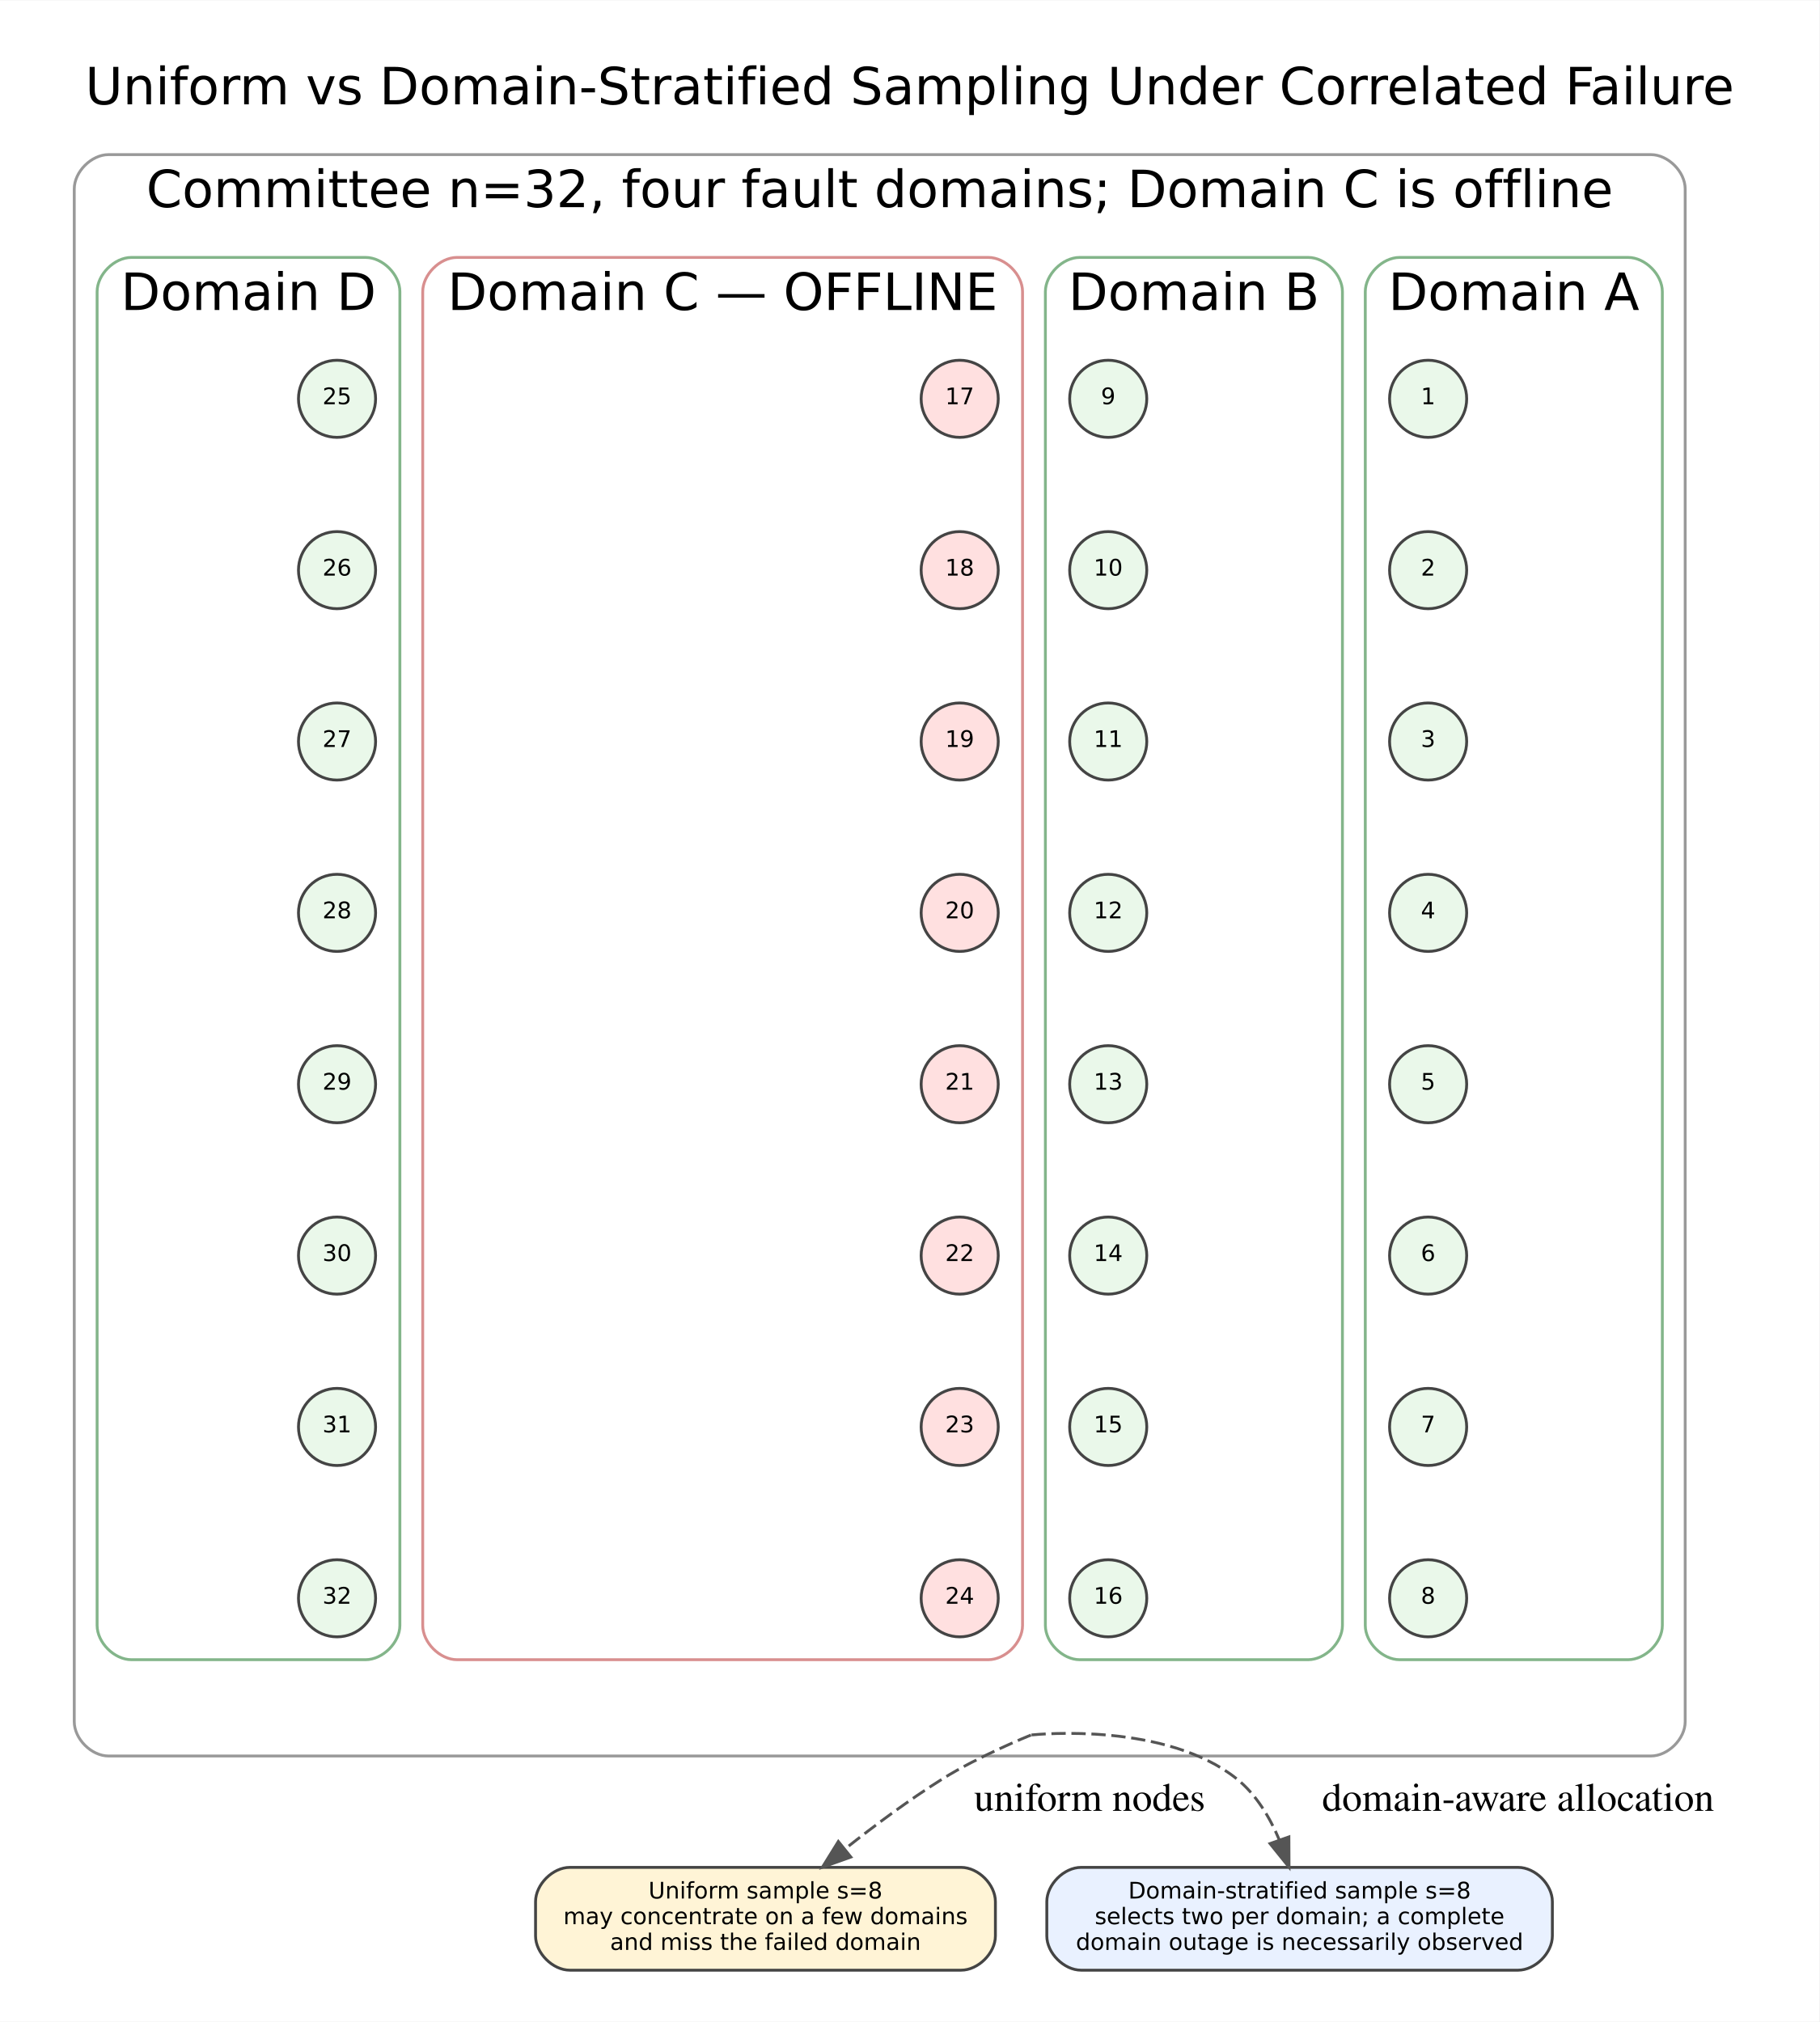
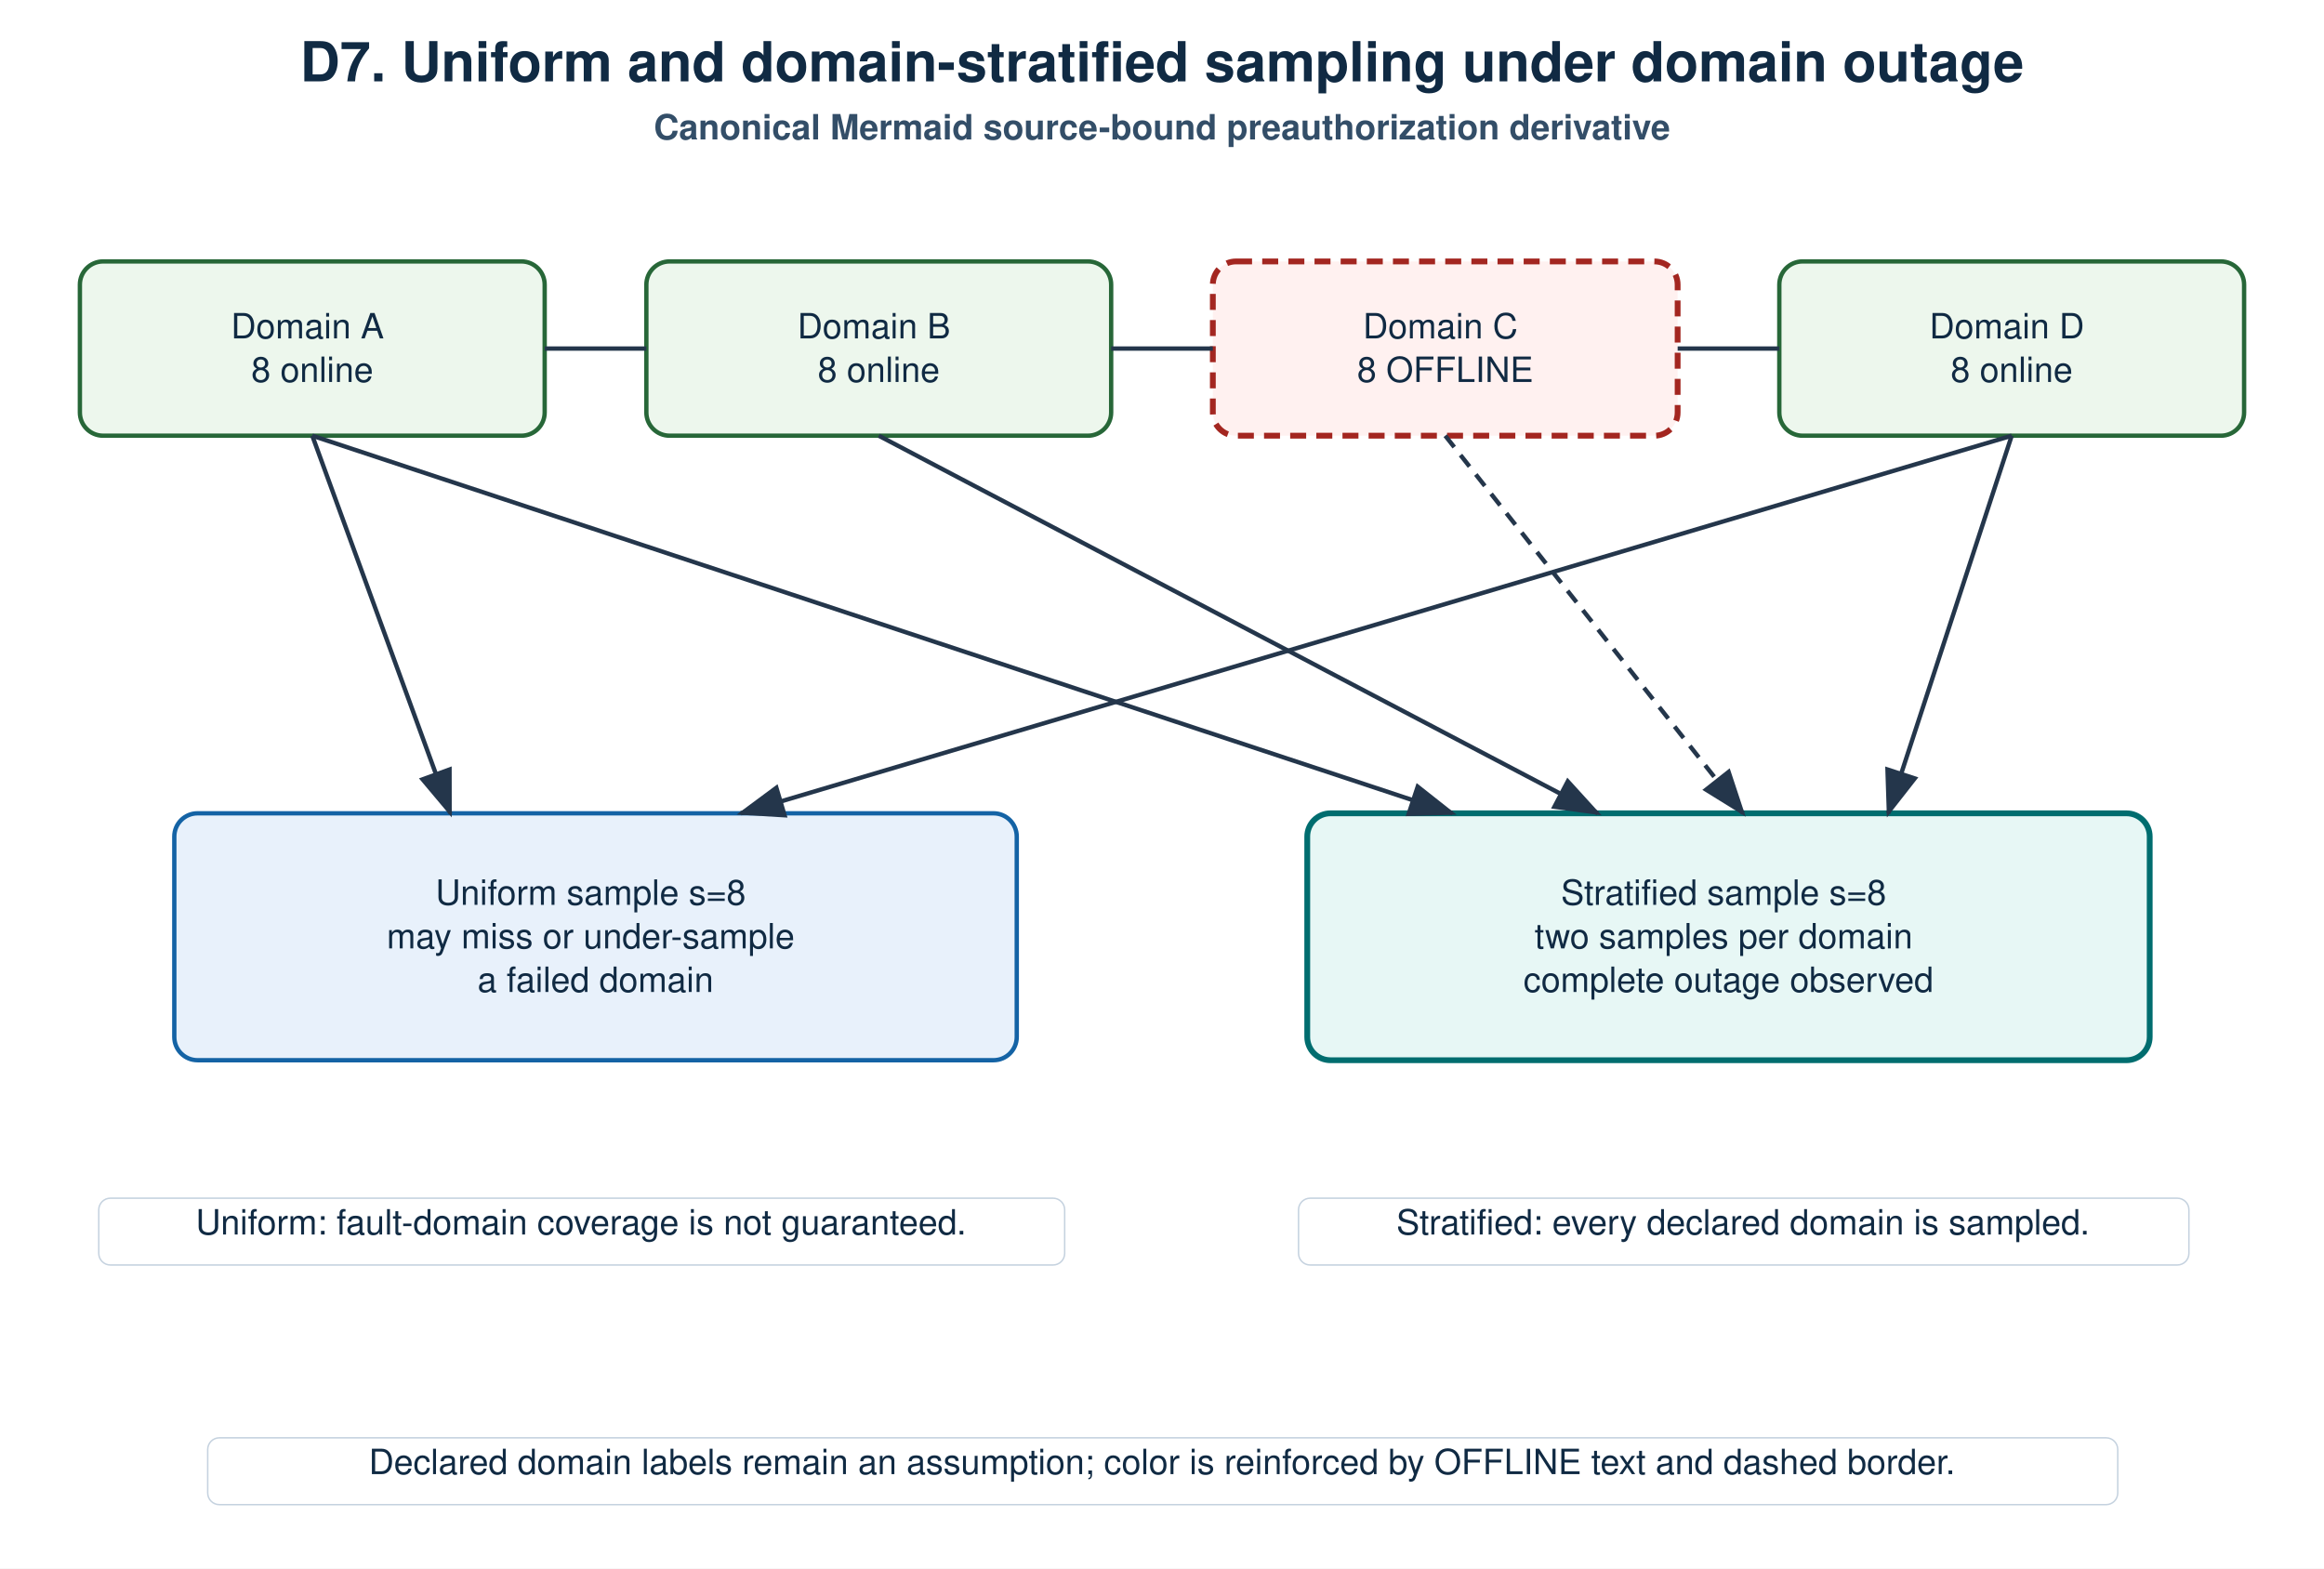
- <svg xmlns="http://www.w3.org/2000/svg" width="637pt" height="708pt" viewBox="0.00 0.00 637.00 707.72">
-   <g id="graph0" class="graph" transform="scale(1 1) rotate(0) translate(18 689.72)">
-     <polygon fill="white" stroke="transparent" points="-18,18 -18,-689.72 619,-689.72 619,18 -18,18" />
-     <text text-anchor="middle" x="300.5" y="-653.32" font-family="DejaVu Sans" font-size="18.00">Uniform vs Domain-Stratified Sampling Under Correlated Failure</text>
-     <g id="clust1" class="cluster">
-       <path fill="white" stroke="#999999" d="M20,-75C20,-75 560,-75 560,-75 566,-75 572,-81 572,-87 572,-87 572,-623.72 572,-623.72 572,-629.72 566,-635.72 560,-635.72 560,-635.72 20,-635.72 20,-635.72 14,-635.72 8,-629.72 8,-623.72 8,-623.72 8,-87 8,-87 8,-81 14,-75 20,-75" />
-       <text text-anchor="middle" x="290" y="-617.32" font-family="DejaVu Sans" font-size="18.00">Committee n=32, four fault domains; Domain C is offline</text>
-     </g>
-     <g id="clust2" class="cluster">
-       <path fill="white" stroke="#83b58a" d="M472,-108.72C472,-108.72 552,-108.72 552,-108.72 558,-108.72 564,-114.72 564,-120.72 564,-120.72 564,-587.72 564,-587.72 564,-593.72 558,-599.72 552,-599.72 552,-599.72 472,-599.72 472,-599.72 466,-599.72 460,-593.72 460,-587.72 460,-587.72 460,-120.72 460,-120.72 460,-114.72 466,-108.72 472,-108.72" />
-       <text text-anchor="middle" x="512" y="-581.32" font-family="DejaVu Sans" font-size="18.00">Domain A</text>
-     </g>
-     <g id="clust3" class="cluster">
-       <path fill="white" stroke="#83b58a" d="M360,-108.72C360,-108.72 440,-108.72 440,-108.72 446,-108.72 452,-114.72 452,-120.72 452,-120.72 452,-587.72 452,-587.72 452,-593.72 446,-599.72 440,-599.72 440,-599.72 360,-599.72 360,-599.72 354,-599.72 348,-593.72 348,-587.72 348,-587.72 348,-120.72 348,-120.72 348,-114.72 354,-108.72 360,-108.72" />
-       <text text-anchor="middle" x="400" y="-581.32" font-family="DejaVu Sans" font-size="18.00">Domain B</text>
-     </g>
-     <g id="clust4" class="cluster">
-       <path fill="white" stroke="#d88f8f" d="M142,-108.72C142,-108.72 328,-108.72 328,-108.72 334,-108.72 340,-114.72 340,-120.72 340,-120.72 340,-587.72 340,-587.72 340,-593.72 334,-599.72 328,-599.72 328,-599.72 142,-599.72 142,-599.72 136,-599.72 130,-593.72 130,-587.72 130,-587.72 130,-120.72 130,-120.72 130,-114.72 136,-108.72 142,-108.72" />
-       <text text-anchor="middle" x="235" y="-581.32" font-family="DejaVu Sans" font-size="18.00">Domain C — OFFLINE</text>
-     </g>
-     <g id="clust5" class="cluster">
-       <path fill="white" stroke="#83b58a" d="M28,-108.72C28,-108.72 110,-108.72 110,-108.72 116,-108.72 122,-114.72 122,-120.72 122,-120.72 122,-587.72 122,-587.72 122,-593.72 116,-599.72 110,-599.72 110,-599.72 28,-599.72 28,-599.72 22,-599.72 16,-593.72 16,-587.72 16,-587.72 16,-120.72 16,-120.72 16,-114.72 22,-108.72 28,-108.72" />
-       <text text-anchor="middle" x="69" y="-581.32" font-family="DejaVu Sans" font-size="18.00">Domain D</text>
-     </g>
-     <g id="node34" class="node">
-       <path fill="#fff4d6" stroke="#444444" d="M318.5,-36C318.5,-36 181.5,-36 181.5,-36 175.5,-36 169.5,-30 169.5,-24 169.5,-24 169.5,-12 169.5,-12 169.5,-6 175.5,0 181.5,0 181.5,0 318.5,0 318.5,0 324.5,0 330.5,-6 330.5,-12 330.5,-12 330.5,-24 330.5,-24 330.5,-30 324.5,-36 318.5,-36" />
-       <text text-anchor="middle" x="250" y="-25.1" font-family="DejaVu Sans" font-size="8.00">Uniform sample s=8</text>
-       <text text-anchor="middle" x="250" y="-16.1" font-family="DejaVu Sans" font-size="8.00">may concentrate on a few domains</text>
-       <text text-anchor="middle" x="250" y="-7.1" font-family="DejaVu Sans" font-size="8.00">and miss the failed domain</text>
-     </g>
-     <g id="edge33" class="edge">
-       <path fill="none" stroke="#555555" stroke-dasharray="5,2" d="M342.95,-82.34C341.88,-81.91 324.63,-74.91 312,-67 300.35,-59.7 288.24,-50.69 277.85,-42.46" />
-       <polygon fill="#555555" stroke="#555555" points="279.9,-39.62 269.92,-36.06 275.51,-45.07 279.9,-39.62" />
-       <text text-anchor="middle" x="363.5" y="-55.8" font-family="Times,serif" font-size="14.00">uniform nodes</text>
-     </g>
-     <g id="node35" class="node">
-       <path fill="#e9f1ff" stroke="#444444" d="M513.5,-36C513.5,-36 360.5,-36 360.5,-36 354.5,-36 348.5,-30 348.5,-24 348.5,-24 348.5,-12 348.5,-12 348.5,-6 354.5,0 360.5,0 360.5,0 513.5,0 513.5,0 519.5,0 525.5,-6 525.5,-12 525.5,-12 525.5,-24 525.5,-24 525.5,-30 519.5,-36 513.5,-36" />
-       <text text-anchor="middle" x="437" y="-25.1" font-family="DejaVu Sans" font-size="8.00">Domain-stratified sample s=8</text>
-       <text text-anchor="middle" x="437" y="-16.1" font-family="DejaVu Sans" font-size="8.00">selects two per domain; a complete</text>
-       <text text-anchor="middle" x="437" y="-7.1" font-family="DejaVu Sans" font-size="8.00">domain outage is necessarily observed</text>
-     </g>
-     <g id="edge34" class="edge">
-       <path fill="none" stroke="#555555" stroke-dasharray="5,2" d="M343.13,-82.37C345.88,-82.65 390.27,-86.82 415,-67 421.81,-61.54 426.6,-53.49 429.93,-45.55" />
-       <polygon fill="#555555" stroke="#555555" points="433.25,-46.67 433.3,-36.08 426.65,-44.33 433.25,-46.67" />
-       <text text-anchor="middle" x="513.5" y="-55.8" font-family="Times,serif" font-size="14.00">domain-aware allocation</text>
-     </g>
-     <g id="node2" class="node">
-       <ellipse fill="#eaf8ea" stroke="#444444" cx="482" cy="-550.22" rx="13.5" ry="13.5" />
-       <text text-anchor="middle" x="482" y="-548.32" font-family="DejaVu Sans" font-size="8.00">1</text>
-     </g>
-     <g id="node3" class="node">
-       <ellipse fill="#eaf8ea" stroke="#444444" cx="482" cy="-490.22" rx="13.5" ry="13.5" />
-       <text text-anchor="middle" x="482" y="-488.32" font-family="DejaVu Sans" font-size="8.00">2</text>
-     </g>
-     <g id="node4" class="node">
-       <ellipse fill="#eaf8ea" stroke="#444444" cx="482" cy="-430.22" rx="13.5" ry="13.5" />
-       <text text-anchor="middle" x="482" y="-428.32" font-family="DejaVu Sans" font-size="8.00">3</text>
-     </g>
-     <g id="node5" class="node">
-       <ellipse fill="#eaf8ea" stroke="#444444" cx="482" cy="-370.22" rx="13.5" ry="13.5" />
-       <text text-anchor="middle" x="482" y="-368.32" font-family="DejaVu Sans" font-size="8.00">4</text>
-     </g>
-     <g id="node6" class="node">
-       <ellipse fill="#eaf8ea" stroke="#444444" cx="482" cy="-310.22" rx="13.5" ry="13.5" />
-       <text text-anchor="middle" x="482" y="-308.32" font-family="DejaVu Sans" font-size="8.00">5</text>
-     </g>
-     <g id="node7" class="node">
-       <ellipse fill="#eaf8ea" stroke="#444444" cx="482" cy="-250.22" rx="13.5" ry="13.5" />
-       <text text-anchor="middle" x="482" y="-248.32" font-family="DejaVu Sans" font-size="8.00">6</text>
-     </g>
-     <g id="node8" class="node">
-       <ellipse fill="#eaf8ea" stroke="#444444" cx="482" cy="-190.22" rx="13.5" ry="13.5" />
-       <text text-anchor="middle" x="482" y="-188.32" font-family="DejaVu Sans" font-size="8.00">7</text>
-     </g>
-     <g id="node9" class="node">
-       <ellipse fill="#eaf8ea" stroke="#444444" cx="482" cy="-130.22" rx="13.5" ry="13.5" />
-       <text text-anchor="middle" x="482" y="-128.32" font-family="DejaVu Sans" font-size="8.00">8</text>
-     </g>
-     <g id="node10" class="node">
-       <ellipse fill="#eaf8ea" stroke="#444444" cx="370" cy="-550.22" rx="13.5" ry="13.5" />
-       <text text-anchor="middle" x="370" y="-548.32" font-family="DejaVu Sans" font-size="8.00">9</text>
-     </g>
-     <g id="node11" class="node">
-       <ellipse fill="#eaf8ea" stroke="#444444" cx="370" cy="-490.22" rx="13.5" ry="13.5" />
-       <text text-anchor="middle" x="370" y="-488.32" font-family="DejaVu Sans" font-size="8.00">10</text>
-     </g>
-     <g id="node12" class="node">
-       <ellipse fill="#eaf8ea" stroke="#444444" cx="370" cy="-430.22" rx="13.5" ry="13.5" />
-       <text text-anchor="middle" x="370" y="-428.32" font-family="DejaVu Sans" font-size="8.00">11</text>
-     </g>
-     <g id="node13" class="node">
-       <ellipse fill="#eaf8ea" stroke="#444444" cx="370" cy="-370.22" rx="13.5" ry="13.5" />
-       <text text-anchor="middle" x="370" y="-368.32" font-family="DejaVu Sans" font-size="8.00">12</text>
-     </g>
-     <g id="node14" class="node">
-       <ellipse fill="#eaf8ea" stroke="#444444" cx="370" cy="-310.22" rx="13.5" ry="13.5" />
-       <text text-anchor="middle" x="370" y="-308.32" font-family="DejaVu Sans" font-size="8.00">13</text>
-     </g>
-     <g id="node15" class="node">
-       <ellipse fill="#eaf8ea" stroke="#444444" cx="370" cy="-250.22" rx="13.5" ry="13.5" />
-       <text text-anchor="middle" x="370" y="-248.32" font-family="DejaVu Sans" font-size="8.00">14</text>
-     </g>
-     <g id="node16" class="node">
-       <ellipse fill="#eaf8ea" stroke="#444444" cx="370" cy="-190.22" rx="13.5" ry="13.5" />
-       <text text-anchor="middle" x="370" y="-188.32" font-family="DejaVu Sans" font-size="8.00">15</text>
-     </g>
-     <g id="node17" class="node">
-       <ellipse fill="#eaf8ea" stroke="#444444" cx="370" cy="-130.22" rx="13.5" ry="13.5" />
-       <text text-anchor="middle" x="370" y="-128.32" font-family="DejaVu Sans" font-size="8.00">16</text>
-     </g>
-     <g id="node18" class="node">
-       <ellipse fill="#ffe0e0" stroke="#444444" cx="318" cy="-550.22" rx="13.5" ry="13.5" />
-       <text text-anchor="middle" x="318" y="-548.32" font-family="DejaVu Sans" font-size="8.00">17</text>
-     </g>
-     <g id="node19" class="node">
-       <ellipse fill="#ffe0e0" stroke="#444444" cx="318" cy="-490.22" rx="13.5" ry="13.5" />
-       <text text-anchor="middle" x="318" y="-488.32" font-family="DejaVu Sans" font-size="8.00">18</text>
-     </g>
-     <g id="node20" class="node">
-       <ellipse fill="#ffe0e0" stroke="#444444" cx="318" cy="-430.22" rx="13.5" ry="13.5" />
-       <text text-anchor="middle" x="318" y="-428.32" font-family="DejaVu Sans" font-size="8.00">19</text>
-     </g>
-     <g id="node21" class="node">
-       <ellipse fill="#ffe0e0" stroke="#444444" cx="318" cy="-370.22" rx="13.5" ry="13.5" />
-       <text text-anchor="middle" x="318" y="-368.32" font-family="DejaVu Sans" font-size="8.00">20</text>
-     </g>
-     <g id="node22" class="node">
-       <ellipse fill="#ffe0e0" stroke="#444444" cx="318" cy="-310.22" rx="13.5" ry="13.5" />
-       <text text-anchor="middle" x="318" y="-308.32" font-family="DejaVu Sans" font-size="8.00">21</text>
-     </g>
-     <g id="node23" class="node">
-       <ellipse fill="#ffe0e0" stroke="#444444" cx="318" cy="-250.22" rx="13.5" ry="13.5" />
-       <text text-anchor="middle" x="318" y="-248.32" font-family="DejaVu Sans" font-size="8.00">22</text>
-     </g>
-     <g id="node24" class="node">
-       <ellipse fill="#ffe0e0" stroke="#444444" cx="318" cy="-190.22" rx="13.5" ry="13.5" />
-       <text text-anchor="middle" x="318" y="-188.32" font-family="DejaVu Sans" font-size="8.00">23</text>
-     </g>
-     <g id="node25" class="node">
-       <ellipse fill="#ffe0e0" stroke="#444444" cx="318" cy="-130.22" rx="13.5" ry="13.5" />
-       <text text-anchor="middle" x="318" y="-128.32" font-family="DejaVu Sans" font-size="8.00">24</text>
-     </g>
-     <g id="node26" class="node">
-       <ellipse fill="#eaf8ea" stroke="#444444" cx="100" cy="-550.22" rx="13.5" ry="13.5" />
-       <text text-anchor="middle" x="100" y="-548.32" font-family="DejaVu Sans" font-size="8.00">25</text>
-     </g>
-     <g id="node27" class="node">
-       <ellipse fill="#eaf8ea" stroke="#444444" cx="100" cy="-490.22" rx="13.5" ry="13.5" />
-       <text text-anchor="middle" x="100" y="-488.32" font-family="DejaVu Sans" font-size="8.00">26</text>
-     </g>
-     <g id="node28" class="node">
-       <ellipse fill="#eaf8ea" stroke="#444444" cx="100" cy="-430.22" rx="13.5" ry="13.5" />
-       <text text-anchor="middle" x="100" y="-428.32" font-family="DejaVu Sans" font-size="8.00">27</text>
-     </g>
-     <g id="node29" class="node">
-       <ellipse fill="#eaf8ea" stroke="#444444" cx="100" cy="-370.22" rx="13.5" ry="13.5" />
-       <text text-anchor="middle" x="100" y="-368.32" font-family="DejaVu Sans" font-size="8.00">28</text>
-     </g>
-     <g id="node30" class="node">
-       <ellipse fill="#eaf8ea" stroke="#444444" cx="100" cy="-310.22" rx="13.5" ry="13.5" />
-       <text text-anchor="middle" x="100" y="-308.32" font-family="DejaVu Sans" font-size="8.00">29</text>
-     </g>
-     <g id="node31" class="node">
-       <ellipse fill="#eaf8ea" stroke="#444444" cx="100" cy="-250.22" rx="13.5" ry="13.5" />
-       <text text-anchor="middle" x="100" y="-248.32" font-family="DejaVu Sans" font-size="8.00">30</text>
-     </g>
-     <g id="node32" class="node">
-       <ellipse fill="#eaf8ea" stroke="#444444" cx="100" cy="-190.22" rx="13.5" ry="13.5" />
-       <text text-anchor="middle" x="100" y="-188.32" font-family="DejaVu Sans" font-size="8.00">31</text>
-     </g>
-     <g id="node33" class="node">
-       <ellipse fill="#eaf8ea" stroke="#444444" cx="100" cy="-130.22" rx="13.5" ry="13.5" />
-       <text text-anchor="middle" x="100" y="-128.32" font-family="DejaVu Sans" font-size="8.00">32</text>
-     </g>
+ <svg xmlns="http://www.w3.org/2000/svg" width="1600" height="1080" viewBox="0 0 1600 1080" role="img" aria-labelledby="d7-title d7-desc">
+   <defs>
+     <marker id="arrow" markerWidth="12" markerHeight="12" refX="10" refY="4" orient="auto-start-reverse">
+       <path d="M0,0 L0,8 L11,4 z" fill="#24364b" />
+     </marker>
+   </defs>
+   <style>.bg{fill:#ffffff}.title{font-family:Helvetica,Arial,sans-serif;font-weight:700;fill:#102a43}.subtitle,.heading{font-family:Helvetica,Arial,sans-serif;font-weight:600;fill:#334e68}.body,.edge-label{font-family:Helvetica,Arial,sans-serif;font-weight:500;fill:#102a43}.node{fill:#e8f1fb;stroke:#1463a5;stroke-width:3}.control{fill:#edf7ed;stroke:#276738;stroke-width:3}.boundary{fill:#fff8dc;stroke:#8a5a00;stroke-width:4;stroke-dasharray:11 7}.offline{fill:#fff1f0;stroke:#a32620;stroke-width:4;stroke-dasharray:11 7}.terminal{fill:#e7f7f5;stroke:#006d6f;stroke-width:4}.edge{fill:none;stroke:#24364b;stroke-width:3}.dashed{stroke-dasharray:10 7}.label-bg{fill:#ffffff;stroke:#c5d2df;stroke-width:1}.lane{fill:#f7fafc;stroke:#627d98;stroke-width:2;stroke-dasharray:12 7}.start{fill:#24364b;stroke:#ffffff;stroke-width:3}</style>
+   <rect width="1600" height="1080" class="bg" />
+   <text x="800" y="56" text-anchor="middle" class="title" font-size="38px">
+     <tspan x="800" dy="0">D7. Uniform and domain-stratified sampling under domain outage</tspan>
+   </text>
+   <text x="800" y="96" text-anchor="middle" class="subtitle" font-size="24px">
+     <tspan x="800" dy="0">Canonical Mermaid source-bound preauthorization derivative</tspan>
+   </text>
+   <g>
+     <rect x="55" y="180" width="320" height="120" rx="16" class="control" />
+     <text x="215" y="233" text-anchor="middle" class="body" font-size="24px">
+       <tspan x="215" dy="0">Domain A</tspan>
+       <tspan x="215" dy="30">8 online</tspan>
+     </text>
+   </g>
+   <g>
+     <rect x="445" y="180" width="320" height="120" rx="16" class="control" />
+     <text x="605" y="233" text-anchor="middle" class="body" font-size="24px">
+       <tspan x="605" dy="0">Domain B</tspan>
+       <tspan x="605" dy="30">8 online</tspan>
+     </text>
+   </g>
+   <g>
+     <rect x="835" y="180" width="320" height="120" rx="16" class="offline" />
+     <text x="995" y="233" text-anchor="middle" class="body" font-size="24px">
+       <tspan x="995" dy="0">Domain C</tspan>
+       <tspan x="995" dy="30">8 OFFLINE</tspan>
+     </text>
+   </g>
+   <g>
+     <rect x="1225" y="180" width="320" height="120" rx="16" class="control" />
+     <text x="1385" y="233" text-anchor="middle" class="body" font-size="24px">
+       <tspan x="1385" dy="0">Domain D</tspan>
+       <tspan x="1385" dy="30">8 online</tspan>
+     </text>
+   </g>
+   <path d="M375,240 L445,240" class="edge" />
+   <path d="M765,240 L835,240" class="edge" />
+   <path d="M1155,240 L1225,240" class="edge" />
+   <g>
+     <rect x="120" y="560" width="580" height="170" rx="16" class="node" />
+     <text x="410" y="623" text-anchor="middle" class="body" font-size="24px">
+       <tspan x="410" dy="0">Uniform sample s=8</tspan>
+       <tspan x="410" dy="30">may miss or under-sample</tspan>
+       <tspan x="410" dy="30">a failed domain</tspan>
+     </text>
+   </g>
+   <g>
+     <rect x="900" y="560" width="580" height="170" rx="16" class="terminal" />
+     <text x="1190" y="623" text-anchor="middle" class="body" font-size="24px">
+       <tspan x="1190" dy="0">Stratified sample s=8</tspan>
+       <tspan x="1190" dy="30">two samples per domain</tspan>
+       <tspan x="1190" dy="30">complete outage observed</tspan>
+     </text>
+   </g>
+   <path d="M215,300 L310,560" class="edge" marker-end="url(#arrow)" />
+   <path d="M1385,300 L510,560" class="edge" marker-end="url(#arrow)" />
+   <path d="M215,300 L1000,560" class="edge" marker-end="url(#arrow)" />
+   <path d="M605,300 L1100,560" class="edge" marker-end="url(#arrow)" />
+   <path d="M995,300 L1200,560" class="edge dashed" marker-end="url(#arrow)" />
+   <path d="M1385,300 L1300,560" class="edge" marker-end="url(#arrow)" />
+   <g>
+     <rect x="68" y="825" width="665" height="46" rx="8" class="label-bg" />
+     <text x="400" y="850" text-anchor="middle" class="edge-label" font-size="24px">
+       <tspan x="400" dy="0">Uniform: fault-domain coverage is not guaranteed.</tspan>
+     </text>
+   </g>
+   <g>
+     <rect x="894" y="825" width="613" height="46" rx="8" class="label-bg" />
+     <text x="1200" y="850" text-anchor="middle" class="edge-label" font-size="24px">
+       <tspan x="1200" dy="0">Stratified: every declared domain is sampled.</tspan>
+     </text>
+   </g>
+   <g>
+     <rect x="143" y="990" width="1315" height="46" rx="8" class="label-bg" />
+     <text x="800" y="1015" text-anchor="middle" class="edge-label" font-size="24px">
+       <tspan x="800" dy="0">Declared domain labels remain an assumption; color is reinforced by OFFLINE text and dashed border.</tspan>
+     </text>
  </g>
</svg>
